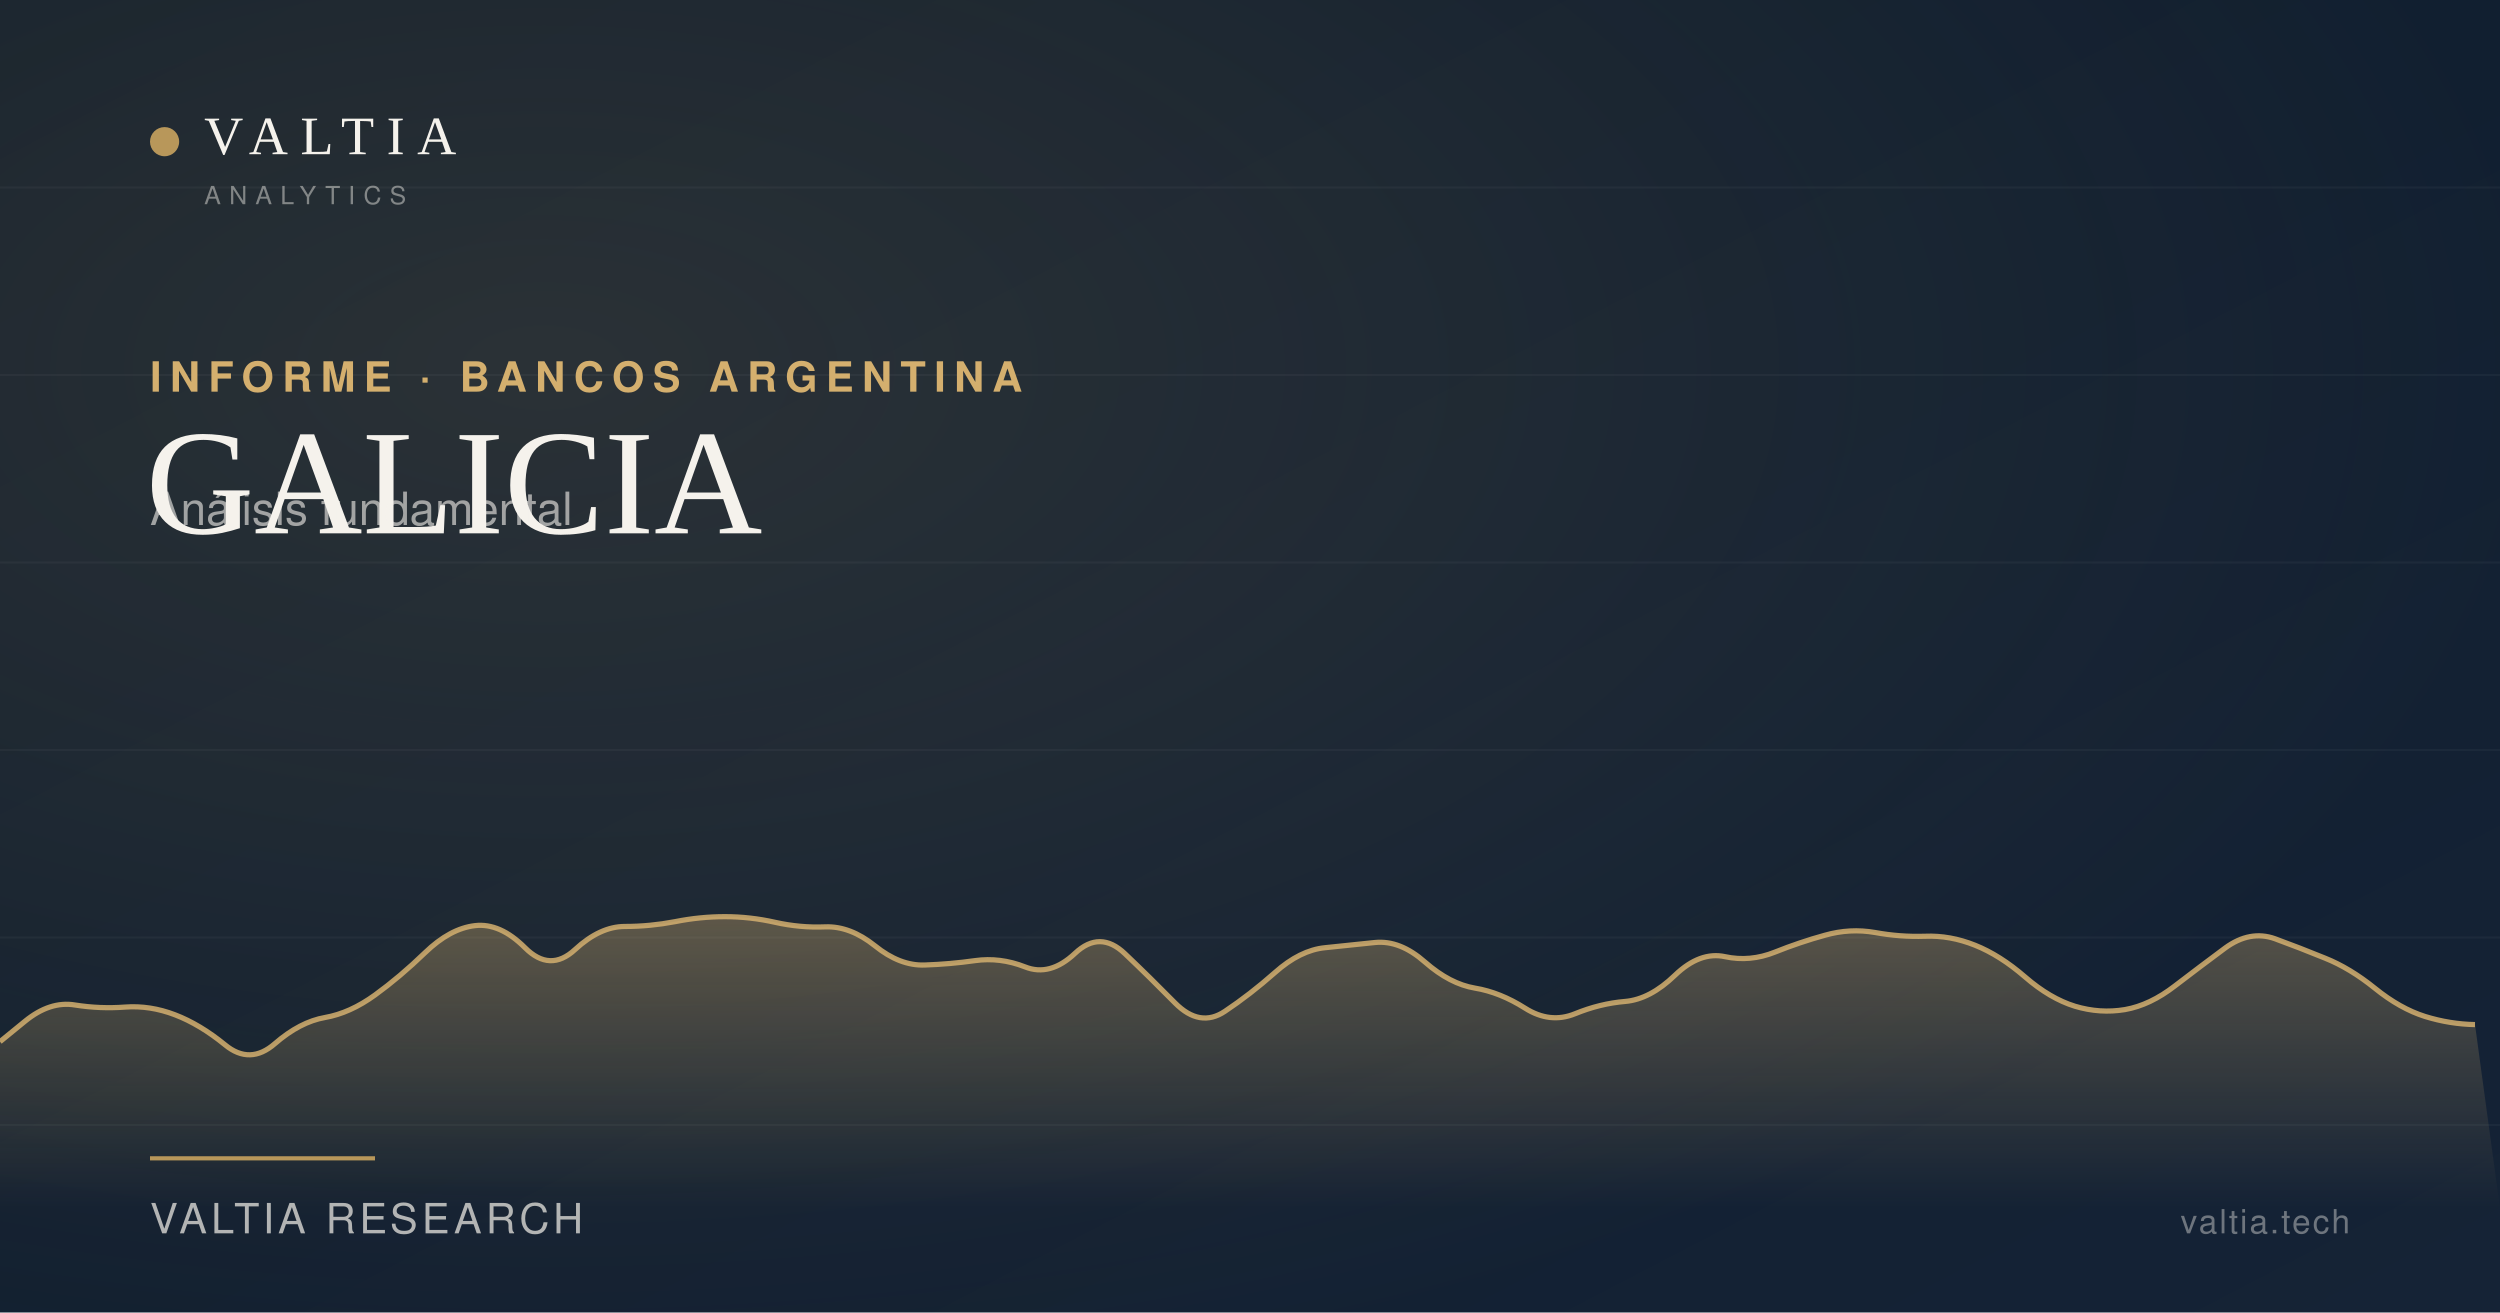
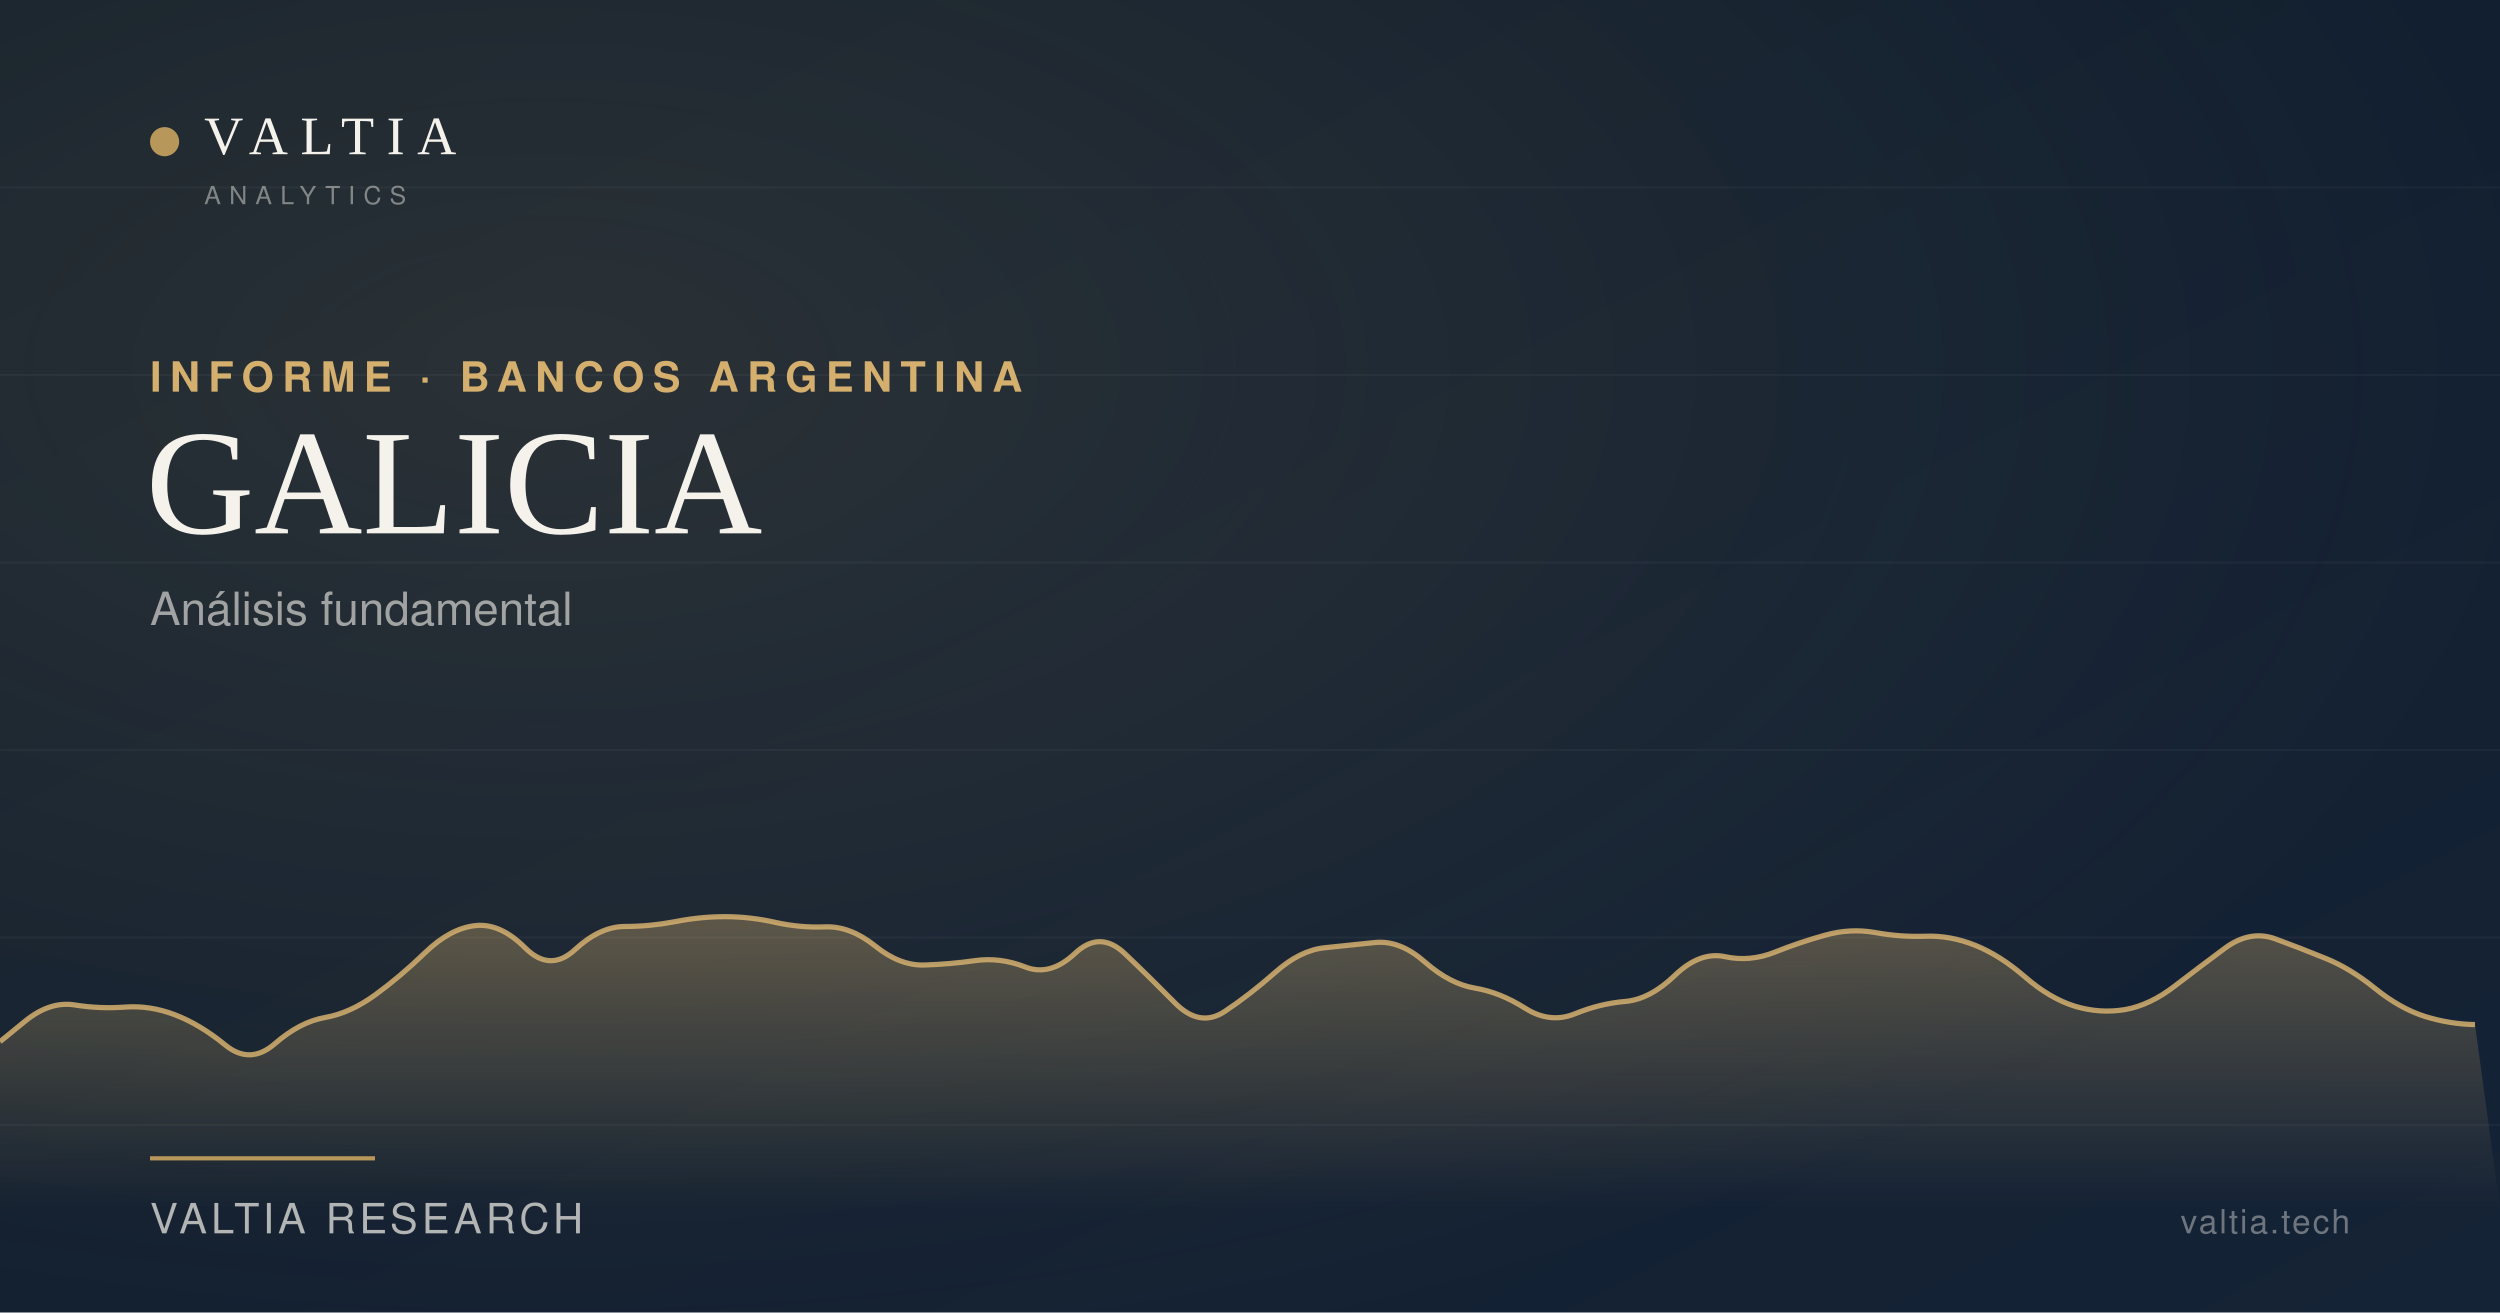
<svg xmlns="http://www.w3.org/2000/svg" width="1200" height="630" viewBox="0 0 1200 630" role="img">
  <defs>
    <linearGradient id="bg" x1="0" y1="0" x2="1" y2="1">
      <stop offset="0" stop-color="#0D1B2A" />
      <stop offset="1" stop-color="#152336" />
    </linearGradient>
    <linearGradient id="area" x1="0" y1="0" x2="0" y2="1">
      <stop offset="0" stop-color="#D4AF6E" stop-opacity=".35" />
      <stop offset="1" stop-color="#D4AF6E" stop-opacity="0" />
    </linearGradient>
    <radialGradient id="glow" cx="0.22" cy="0.28" r="0.8">
      <stop offset="0" stop-color="#D4AF6E" stop-opacity=".14" />
      <stop offset="1" stop-color="#D4AF6E" stop-opacity="0" />
    </radialGradient>
  </defs>
  <rect width="1200" height="630" fill="url(#bg)" />
  <rect width="1200" height="630" fill="url(#glow)" />
  <line x1="0" y1="90" x2="1200" y2="90" stroke="rgba(245,242,236,.04)" />
  <line x1="0" y1="180" x2="1200" y2="180" stroke="rgba(245,242,236,.04)" />
  <line x1="0" y1="270" x2="1200" y2="270" stroke="rgba(245,242,236,.04)" />
  <line x1="0" y1="360" x2="1200" y2="360" stroke="rgba(245,242,236,.04)" />
  <line x1="0" y1="450" x2="1200" y2="450" stroke="rgba(245,242,236,.04)" />
  <line x1="0" y1="540" x2="1200" y2="540" stroke="rgba(245,242,236,.04)" />
  <path d="M 0,500 Q 0,500 12,490.2 Q 24,480.4 36,482.4 Q 48,484.3 60,483.4 Q 72,482.5 84,487.1 Q 96,491.7 108,501.5 Q 120,511.4 132,500.9 Q 144,490.5 156,488.4 Q 168,486.3 180,477.6 Q 192,468.9 204,457.3 Q 216,445.7 228,444.3 Q 240,442.9 252,454.9 Q 264,466.9 276,455.8 Q 288,444.7 300,444.7 Q 312,444.7 324,442.4 Q 336,440 348,440.0 Q 360,440 372,442.7 Q 384,445.4 396,444.9 Q 408,444.4 420,454.0 Q 432,463.7 444,463.2 Q 456,462.8 468,461.1 Q 480,459.4 492,464.1 Q 504,468.9 516,457.6 Q 528,446.3 540,457.8 Q 552,469.2 564,481.4 Q 576,493.5 588,485.4 Q 600,477.4 612,466.8 Q 624,456.1 636,454.9 Q 648,453.7 660,452.4 Q 672,451.2 684,461.8 Q 696,472.3 708,474.3 Q 720,476.3 732,483.9 Q 744,491.5 756,486.6 Q 768,481.7 780,480.7 Q 792,479.7 804,468.1 Q 816,456.6 828,459.2 Q 840,461.8 852,457.0 Q 864,452.2 876,448.9 Q 888,445.5 900,447.6 Q 912,449.8 924,449.4 Q 936,448.9 948,453.7 Q 960,458.5 972,468.9 Q 984,479.3 996,483.0 Q 1008,486.6 1020,484.6 Q 1032,482.5 1044,473.2 Q 1056,464.0 1068,455.1 Q 1080,446.3 1092,450.6 Q 1104,455.0 1116,459.9 Q 1128,464.7 1140,474.4 Q 1152,484.1 1164,487.9 Q 1176,491.6 1188,491.8 L 1200,580 L 0,580 Z" fill="url(#area)" />
  <path d="M 0,500 Q 0,500 12,490.2 Q 24,480.4 36,482.4 Q 48,484.3 60,483.4 Q 72,482.5 84,487.1 Q 96,491.7 108,501.5 Q 120,511.4 132,500.9 Q 144,490.5 156,488.4 Q 168,486.3 180,477.6 Q 192,468.9 204,457.3 Q 216,445.7 228,444.3 Q 240,442.9 252,454.9 Q 264,466.9 276,455.8 Q 288,444.7 300,444.7 Q 312,444.7 324,442.4 Q 336,440 348,440.0 Q 360,440 372,442.7 Q 384,445.4 396,444.9 Q 408,444.4 420,454.0 Q 432,463.7 444,463.2 Q 456,462.8 468,461.1 Q 480,459.4 492,464.1 Q 504,468.9 516,457.6 Q 528,446.3 540,457.8 Q 552,469.2 564,481.4 Q 576,493.5 588,485.4 Q 600,477.4 612,466.8 Q 624,456.1 636,454.9 Q 648,453.7 660,452.4 Q 672,451.2 684,461.8 Q 696,472.3 708,474.3 Q 720,476.3 732,483.9 Q 744,491.5 756,486.6 Q 768,481.7 780,480.7 Q 792,479.7 804,468.1 Q 816,456.6 828,459.2 Q 840,461.8 852,457.0 Q 864,452.2 876,448.9 Q 888,445.5 900,447.6 Q 912,449.8 924,449.4 Q 936,448.9 948,453.7 Q 960,458.5 972,468.9 Q 984,479.3 996,483.0 Q 1008,486.6 1020,484.6 Q 1032,482.5 1044,473.2 Q 1056,464.0 1068,455.1 Q 1080,446.3 1092,450.6 Q 1104,455.0 1116,459.9 Q 1128,464.7 1140,474.4 Q 1152,484.1 1164,487.9 Q 1176,491.6 1188,491.8" fill="none" stroke="#D4AF6E" stroke-width="2.5" opacity=".85" />
  <g transform="translate(72,74)">
    <circle cx="7" cy="-6" r="7" fill="#B8975A" />
    <text x="26" y="0" font-family="Georgia, 'Times New Roman', serif" font-size="26" letter-spacing="6" fill="#F5F2EC">VALTIA</text>
    <text x="26" y="24" font-family="Helvetica, Arial, sans-serif" font-size="12" letter-spacing="4" fill="rgba(245,242,236,.45)">ANALYTICS</text>
  </g>
  <text x="72" y="188" font-family="Helvetica, Arial, sans-serif" font-size="20" font-weight="700" letter-spacing="4" fill="#D4AF6E">INFORME · BANCOS ARGENTINA</text>
  <text x="70" y="256" font-family="Georgia, 'Times New Roman', serif" font-size="72" fill="#F5F2EC">GALICIA</text>
-   <text x="72" y="252" font-family="Helvetica, Arial, sans-serif" font-size="22" fill="rgba(245,242,236,.6)">Análisis fundamental</text>
+   <text x="72" y="300" font-family="Helvetica, Arial, sans-serif" font-size="22" fill="rgba(245,242,236,.6)">Análisis fundamental</text>
  <line x1="72" y1="556" x2="180" y2="556" stroke="#B8975A" stroke-width="2" />
  <text x="72" y="592" font-family="Helvetica, Arial, sans-serif" font-size="20" letter-spacing="2" fill="rgba(245,242,236,.7)">VALTIA RESEARCH</text>
  <text x="1128" y="592" text-anchor="end" font-family="Helvetica, Arial, sans-serif" font-size="16" letter-spacing="1" fill="rgba(245,242,236,.4)">valtia.tech</text>
</svg>
